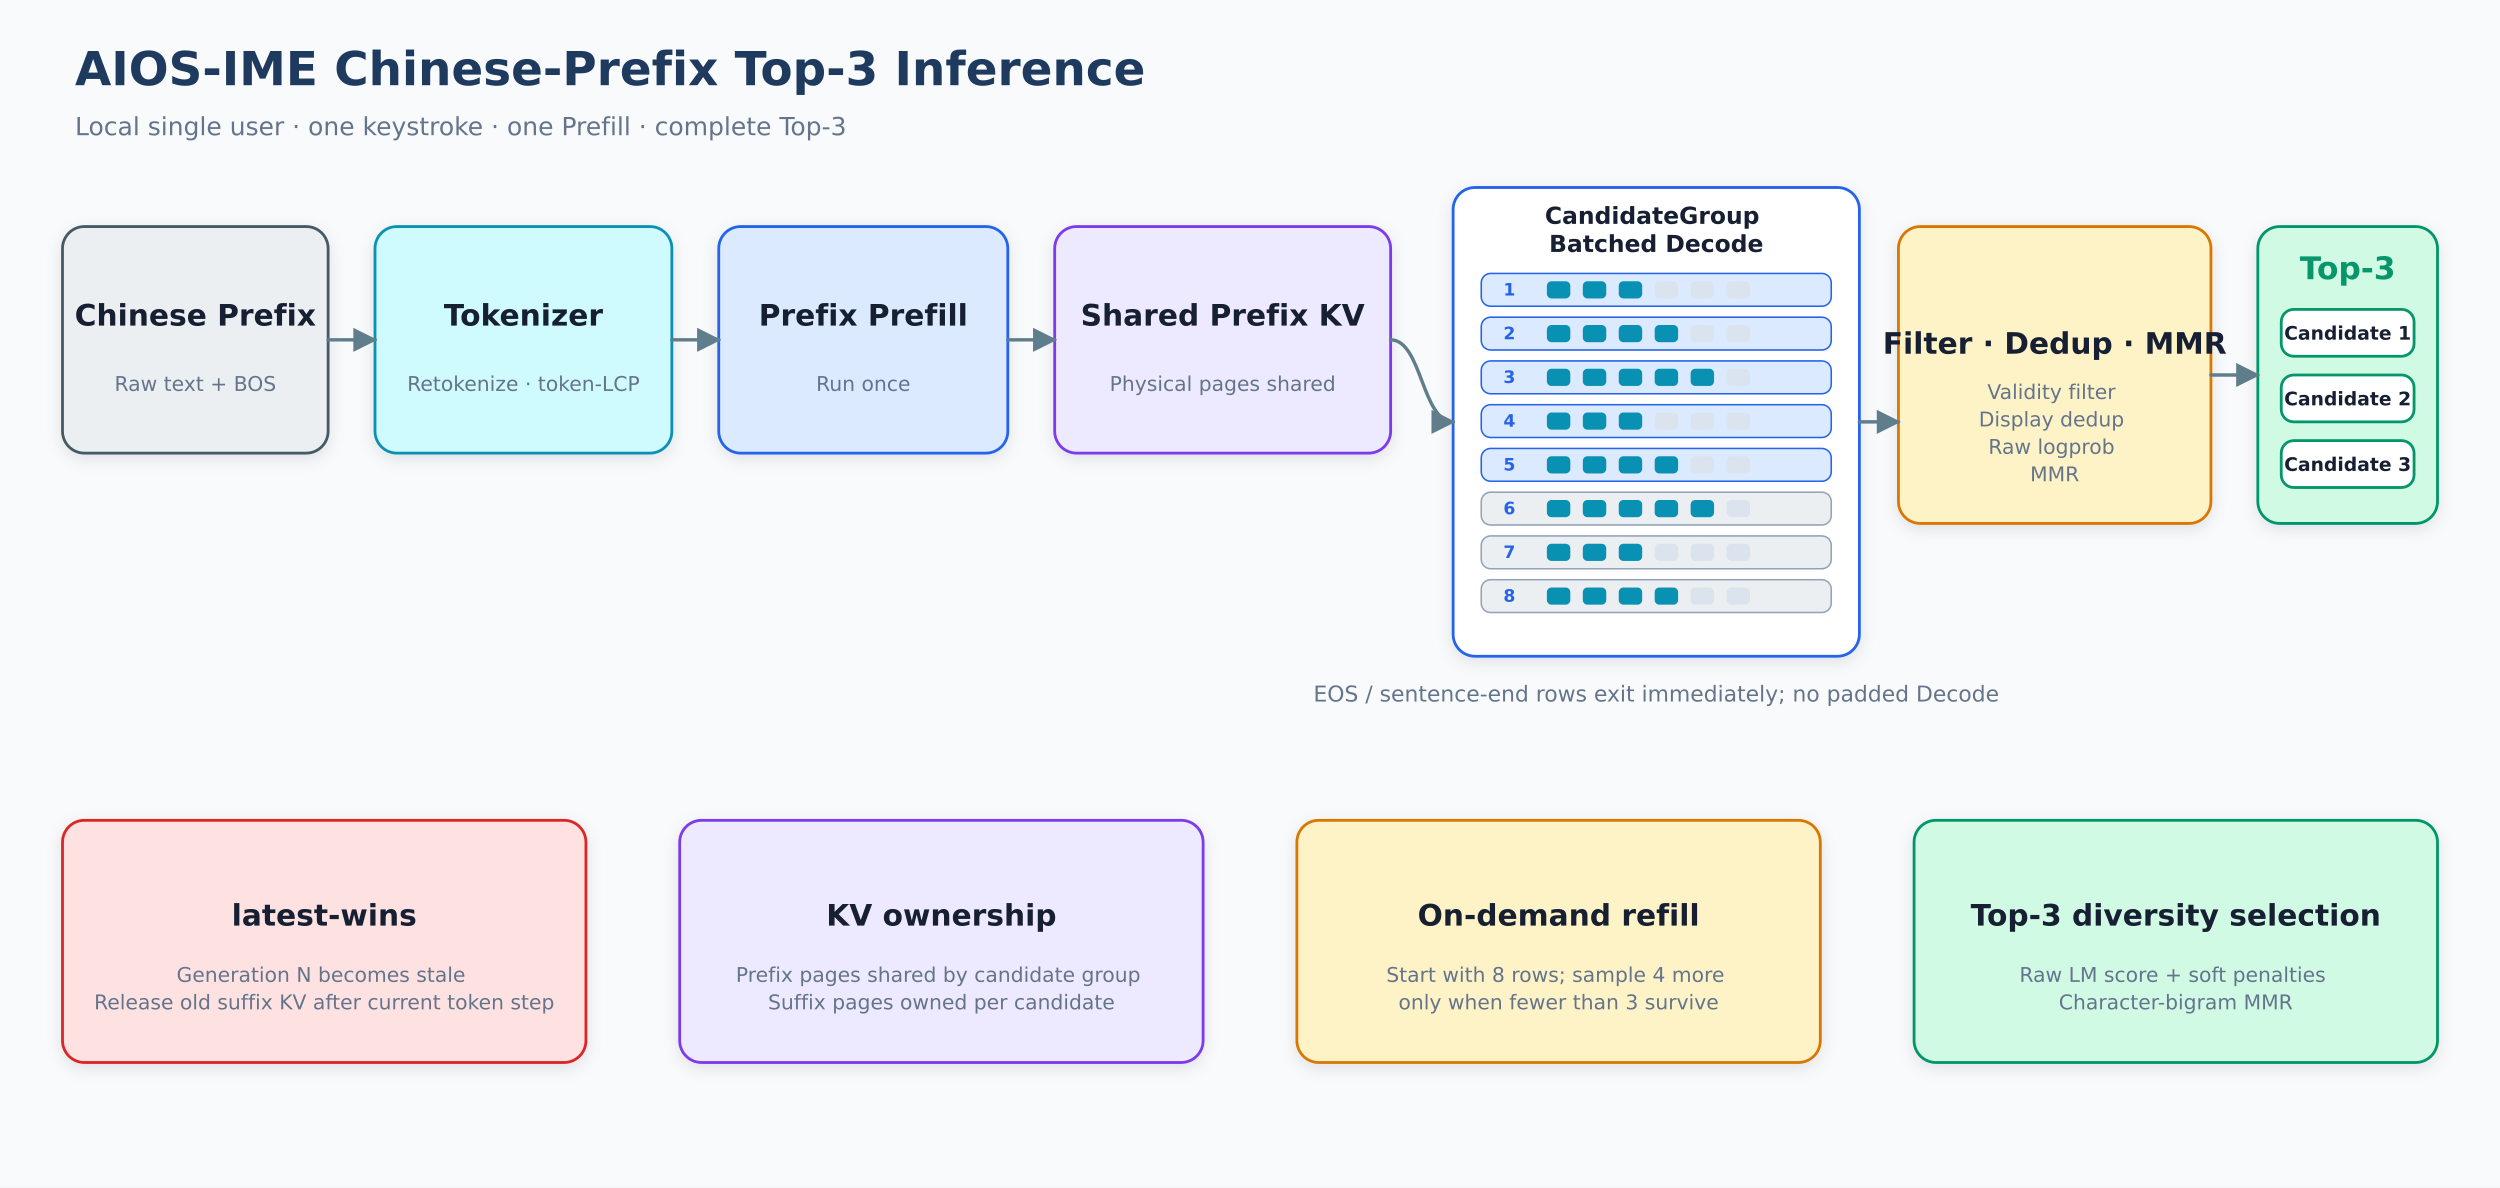
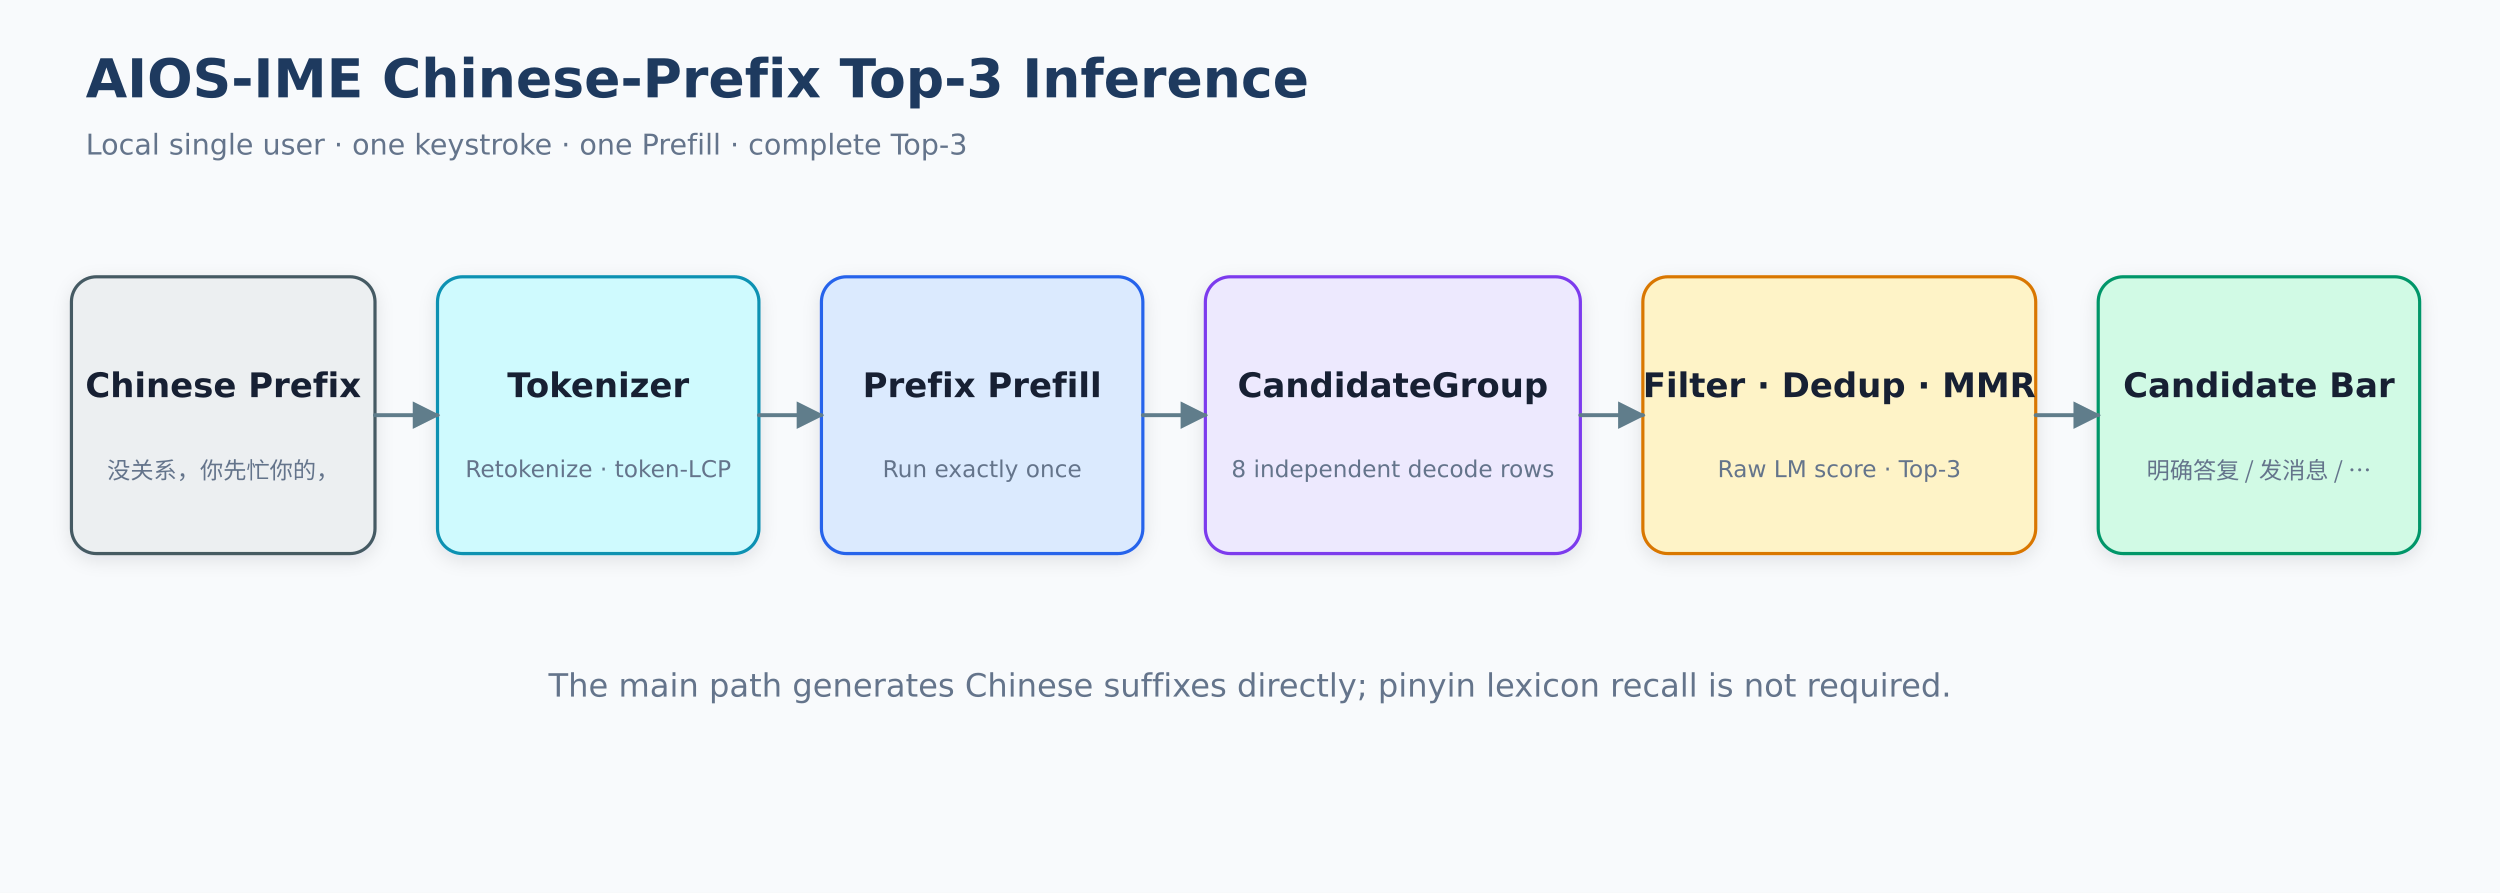
- <svg xmlns="http://www.w3.org/2000/svg" width="1600" height="760" viewBox="0 0 1600 760" role="img" aria-labelledby="title desc">
+ <svg xmlns="http://www.w3.org/2000/svg" width="1400" height="500" viewBox="0 0 1400 500" role="img" aria-labelledby="title desc">
  <defs>
    <marker id="arrow" viewBox="0 0 10 10" refX="9" refY="5" markerWidth="7" markerHeight="7" orient="auto-start-reverse">
      <path d="M 0 0 L 10 5 L 0 10 z" fill="#607d8b" />
    </marker>
    <filter id="shadow" x="-20%" y="-20%" width="140%" height="140%">
      <feDropShadow dx="0" dy="3" stdDeviation="5" flood-color="#0f172a" flood-opacity="0.10" />
    </filter>
  </defs>
  <rect width="100%" height="100%" fill="#f8fafc" />
  <text text-anchor="start" dominant-baseline="middle" font-family="'DejaVu Sans', Helvetica, Arial, sans-serif" font-size="30" font-weight="700" fill="#1e3a5f">
-     <tspan x="48" y="46.0">AIOS-IME Chinese-Prefix Top-3 Inference</tspan>
+     <tspan x="48" y="46.0" font-family="'DejaVu Sans', Helvetica, Arial, sans-serif">AIOS-IME Chinese-Prefix Top-3 Inference</tspan>
  </text>
  <text text-anchor="start" dominant-baseline="middle" font-family="'DejaVu Sans', Helvetica, Arial, sans-serif" font-size="16" font-weight="400" fill="#64748b">
-     <tspan x="48" y="82.0">Local single user · one keystroke · one Prefill · complete Top-3</tspan>
+     <tspan x="48" y="82.0" font-family="'DejaVu Sans', Helvetica, Arial, sans-serif">Local single user · one keystroke · one Prefill · complete Top-3</tspan>
  </text>
-   <rect x="40" y="145" width="170" height="145" rx="14" fill="#eceff1" stroke="#455a64" stroke-width="1.8" filter="url(#shadow)" />
+   <rect x="40" y="155" width="170" height="155" rx="14" fill="#eceff1" stroke="#455a64" stroke-width="1.8" filter="url(#shadow)" />
  <text text-anchor="middle" dominant-baseline="middle" font-family="'DejaVu Sans', Helvetica, Arial, sans-serif" font-size="19" font-weight="700" fill="#172033">
-     <tspan x="125.0" y="203.0">Chinese Prefix</tspan>
+     <tspan x="125.0" y="217.0" font-family="'DejaVu Sans', Helvetica, Arial, sans-serif">Chinese Prefix</tspan>
  </text>
  <text text-anchor="middle" dominant-baseline="middle" font-family="'DejaVu Sans', Helvetica, Arial, sans-serif" font-size="13" font-weight="400" fill="#64748b">
-     <tspan x="125.0" y="246.5">Raw text + BOS</tspan>
+     <tspan x="125.0" y="263.5" font-family="'Droid Sans Fallback', 'Noto Sans CJK SC', 'Microsoft YaHei', 'PingFang SC', sans-serif">没关系，你先忙你的，</tspan>
  </text>
-   <rect x="240" y="145" width="190" height="145" rx="14" fill="#cffafe" stroke="#0891b2" stroke-width="1.8" filter="url(#shadow)" />
+   <rect x="245" y="155" width="180" height="155" rx="14" fill="#cffafe" stroke="#0891b2" stroke-width="1.8" filter="url(#shadow)" />
  <text text-anchor="middle" dominant-baseline="middle" font-family="'DejaVu Sans', Helvetica, Arial, sans-serif" font-size="19" font-weight="700" fill="#172033">
-     <tspan x="335.0" y="203.0">Tokenizer</tspan>
+     <tspan x="335.0" y="217.0" font-family="'DejaVu Sans', Helvetica, Arial, sans-serif">Tokenizer</tspan>
  </text>
  <text text-anchor="middle" dominant-baseline="middle" font-family="'DejaVu Sans', Helvetica, Arial, sans-serif" font-size="13" font-weight="400" fill="#64748b">
-     <tspan x="335.0" y="246.5">Retokenize · token-LCP</tspan>
+     <tspan x="335.0" y="263.5" font-family="'DejaVu Sans', Helvetica, Arial, sans-serif">Retokenize · token-LCP</tspan>
  </text>
-   <rect x="460" y="145" width="185" height="145" rx="14" fill="#dbeafe" stroke="#2563eb" stroke-width="1.8" filter="url(#shadow)" />
+   <rect x="460" y="155" width="180" height="155" rx="14" fill="#dbeafe" stroke="#2563eb" stroke-width="1.8" filter="url(#shadow)" />
  <text text-anchor="middle" dominant-baseline="middle" font-family="'DejaVu Sans', Helvetica, Arial, sans-serif" font-size="19" font-weight="700" fill="#172033">
-     <tspan x="552.5" y="203.0">Prefix Prefill</tspan>
+     <tspan x="550.0" y="217.0" font-family="'DejaVu Sans', Helvetica, Arial, sans-serif">Prefix Prefill</tspan>
  </text>
  <text text-anchor="middle" dominant-baseline="middle" font-family="'DejaVu Sans', Helvetica, Arial, sans-serif" font-size="13" font-weight="400" fill="#64748b">
-     <tspan x="552.5" y="246.5">Run once</tspan>
+     <tspan x="550.0" y="263.5" font-family="'DejaVu Sans', Helvetica, Arial, sans-serif">Run exactly once</tspan>
  </text>
-   <rect x="675" y="145" width="215" height="145" rx="14" fill="#ede9fe" stroke="#7c3aed" stroke-width="1.8" filter="url(#shadow)" />
+   <rect x="675" y="155" width="210" height="155" rx="14" fill="#ede9fe" stroke="#7c3aed" stroke-width="1.8" filter="url(#shadow)" />
  <text text-anchor="middle" dominant-baseline="middle" font-family="'DejaVu Sans', Helvetica, Arial, sans-serif" font-size="19" font-weight="700" fill="#172033">
-     <tspan x="782.5" y="203.0">Shared Prefix KV</tspan>
+     <tspan x="780.0" y="217.0" font-family="'DejaVu Sans', Helvetica, Arial, sans-serif">CandidateGroup</tspan>
  </text>
  <text text-anchor="middle" dominant-baseline="middle" font-family="'DejaVu Sans', Helvetica, Arial, sans-serif" font-size="13" font-weight="400" fill="#64748b">
-     <tspan x="782.5" y="246.5">Physical pages shared</tspan>
+     <tspan x="780.0" y="263.5" font-family="'DejaVu Sans', Helvetica, Arial, sans-serif">8 independent decode rows</tspan>
  </text>
-   <line x1="210" y1="217.5" x2="240" y2="217.5" stroke="#607d8b" stroke-width="2.2" stroke-linecap="round" marker-end="url(#arrow)" />
-   <line x1="430" y1="217.5" x2="460" y2="217.5" stroke="#607d8b" stroke-width="2.2" stroke-linecap="round" marker-end="url(#arrow)" />
-   <line x1="645" y1="217.5" x2="675" y2="217.5" stroke="#607d8b" stroke-width="2.2" stroke-linecap="round" marker-end="url(#arrow)" />
-   <rect x="930" y="120" width="260" height="300" rx="14" fill="#ffffff" stroke="#2563eb" stroke-width="1.8" filter="url(#shadow)" />
-   <text text-anchor="middle" dominant-baseline="middle" font-family="'DejaVu Sans', Helvetica, Arial, sans-serif" font-size="15" font-weight="700" fill="#172033">
-     <tspan x="1060.0" y="139.0">CandidateGroup</tspan>
-     <tspan x="1060.0" y="157.0">Batched Decode</tspan>
-   </text>
-   <rect x="948" y="175" width="224" height="21" rx="6" fill="#dbeafe" stroke="#2563eb" stroke-width="1.0" />
-   <text text-anchor="middle" dominant-baseline="middle" font-family="'DejaVu Sans', Helvetica, Arial, sans-serif" font-size="11" font-weight="700" fill="#2563eb">
-     <tspan x="966" y="186.0">1</tspan>
-   </text>
-   <rect x="990" y="180" width="15" height="11" rx="3" fill="#0891b2" stroke="none" stroke-width="0" />
-   <rect x="1013" y="180" width="15" height="11" rx="3" fill="#0891b2" stroke="none" stroke-width="0" />
-   <rect x="1036" y="180" width="15" height="11" rx="3" fill="#0891b2" stroke="none" stroke-width="0" />
-   <rect x="1059" y="180" width="15" height="11" rx="3" fill="#dbe4ee" stroke="none" stroke-width="0" />
-   <rect x="1082" y="180" width="15" height="11" rx="3" fill="#dbe4ee" stroke="none" stroke-width="0" />
-   <rect x="1105" y="180" width="15" height="11" rx="3" fill="#dbe4ee" stroke="none" stroke-width="0" />
-   <rect x="948" y="203" width="224" height="21" rx="6" fill="#dbeafe" stroke="#2563eb" stroke-width="1.0" />
-   <text text-anchor="middle" dominant-baseline="middle" font-family="'DejaVu Sans', Helvetica, Arial, sans-serif" font-size="11" font-weight="700" fill="#2563eb">
-     <tspan x="966" y="214.0">2</tspan>
-   </text>
-   <rect x="990" y="208" width="15" height="11" rx="3" fill="#0891b2" stroke="none" stroke-width="0" />
-   <rect x="1013" y="208" width="15" height="11" rx="3" fill="#0891b2" stroke="none" stroke-width="0" />
-   <rect x="1036" y="208" width="15" height="11" rx="3" fill="#0891b2" stroke="none" stroke-width="0" />
-   <rect x="1059" y="208" width="15" height="11" rx="3" fill="#0891b2" stroke="none" stroke-width="0" />
-   <rect x="1082" y="208" width="15" height="11" rx="3" fill="#dbe4ee" stroke="none" stroke-width="0" />
-   <rect x="1105" y="208" width="15" height="11" rx="3" fill="#dbe4ee" stroke="none" stroke-width="0" />
-   <rect x="948" y="231" width="224" height="21" rx="6" fill="#dbeafe" stroke="#2563eb" stroke-width="1.0" />
-   <text text-anchor="middle" dominant-baseline="middle" font-family="'DejaVu Sans', Helvetica, Arial, sans-serif" font-size="11" font-weight="700" fill="#2563eb">
-     <tspan x="966" y="242.0">3</tspan>
-   </text>
-   <rect x="990" y="236" width="15" height="11" rx="3" fill="#0891b2" stroke="none" stroke-width="0" />
-   <rect x="1013" y="236" width="15" height="11" rx="3" fill="#0891b2" stroke="none" stroke-width="0" />
-   <rect x="1036" y="236" width="15" height="11" rx="3" fill="#0891b2" stroke="none" stroke-width="0" />
-   <rect x="1059" y="236" width="15" height="11" rx="3" fill="#0891b2" stroke="none" stroke-width="0" />
-   <rect x="1082" y="236" width="15" height="11" rx="3" fill="#0891b2" stroke="none" stroke-width="0" />
-   <rect x="1105" y="236" width="15" height="11" rx="3" fill="#dbe4ee" stroke="none" stroke-width="0" />
-   <rect x="948" y="259" width="224" height="21" rx="6" fill="#dbeafe" stroke="#2563eb" stroke-width="1.0" />
-   <text text-anchor="middle" dominant-baseline="middle" font-family="'DejaVu Sans', Helvetica, Arial, sans-serif" font-size="11" font-weight="700" fill="#2563eb">
-     <tspan x="966" y="270.0">4</tspan>
-   </text>
-   <rect x="990" y="264" width="15" height="11" rx="3" fill="#0891b2" stroke="none" stroke-width="0" />
-   <rect x="1013" y="264" width="15" height="11" rx="3" fill="#0891b2" stroke="none" stroke-width="0" />
-   <rect x="1036" y="264" width="15" height="11" rx="3" fill="#0891b2" stroke="none" stroke-width="0" />
-   <rect x="1059" y="264" width="15" height="11" rx="3" fill="#dbe4ee" stroke="none" stroke-width="0" />
-   <rect x="1082" y="264" width="15" height="11" rx="3" fill="#dbe4ee" stroke="none" stroke-width="0" />
-   <rect x="1105" y="264" width="15" height="11" rx="3" fill="#dbe4ee" stroke="none" stroke-width="0" />
-   <rect x="948" y="287" width="224" height="21" rx="6" fill="#dbeafe" stroke="#2563eb" stroke-width="1.0" />
-   <text text-anchor="middle" dominant-baseline="middle" font-family="'DejaVu Sans', Helvetica, Arial, sans-serif" font-size="11" font-weight="700" fill="#2563eb">
-     <tspan x="966" y="298.0">5</tspan>
-   </text>
-   <rect x="990" y="292" width="15" height="11" rx="3" fill="#0891b2" stroke="none" stroke-width="0" />
-   <rect x="1013" y="292" width="15" height="11" rx="3" fill="#0891b2" stroke="none" stroke-width="0" />
-   <rect x="1036" y="292" width="15" height="11" rx="3" fill="#0891b2" stroke="none" stroke-width="0" />
-   <rect x="1059" y="292" width="15" height="11" rx="3" fill="#0891b2" stroke="none" stroke-width="0" />
-   <rect x="1082" y="292" width="15" height="11" rx="3" fill="#dbe4ee" stroke="none" stroke-width="0" />
-   <rect x="1105" y="292" width="15" height="11" rx="3" fill="#dbe4ee" stroke="none" stroke-width="0" />
-   <rect x="948" y="315" width="224" height="21" rx="6" fill="#eceff1" stroke="#94a3b8" stroke-width="1.0" />
-   <text text-anchor="middle" dominant-baseline="middle" font-family="'DejaVu Sans', Helvetica, Arial, sans-serif" font-size="11" font-weight="700" fill="#2563eb">
-     <tspan x="966" y="326.0">6</tspan>
-   </text>
-   <rect x="990" y="320" width="15" height="11" rx="3" fill="#0891b2" stroke="none" stroke-width="0" />
-   <rect x="1013" y="320" width="15" height="11" rx="3" fill="#0891b2" stroke="none" stroke-width="0" />
-   <rect x="1036" y="320" width="15" height="11" rx="3" fill="#0891b2" stroke="none" stroke-width="0" />
-   <rect x="1059" y="320" width="15" height="11" rx="3" fill="#0891b2" stroke="none" stroke-width="0" />
-   <rect x="1082" y="320" width="15" height="11" rx="3" fill="#0891b2" stroke="none" stroke-width="0" />
-   <rect x="1105" y="320" width="15" height="11" rx="3" fill="#dbe4ee" stroke="none" stroke-width="0" />
-   <rect x="948" y="343" width="224" height="21" rx="6" fill="#eceff1" stroke="#94a3b8" stroke-width="1.0" />
-   <text text-anchor="middle" dominant-baseline="middle" font-family="'DejaVu Sans', Helvetica, Arial, sans-serif" font-size="11" font-weight="700" fill="#2563eb">
-     <tspan x="966" y="354.0">7</tspan>
-   </text>
-   <rect x="990" y="348" width="15" height="11" rx="3" fill="#0891b2" stroke="none" stroke-width="0" />
-   <rect x="1013" y="348" width="15" height="11" rx="3" fill="#0891b2" stroke="none" stroke-width="0" />
-   <rect x="1036" y="348" width="15" height="11" rx="3" fill="#0891b2" stroke="none" stroke-width="0" />
-   <rect x="1059" y="348" width="15" height="11" rx="3" fill="#dbe4ee" stroke="none" stroke-width="0" />
-   <rect x="1082" y="348" width="15" height="11" rx="3" fill="#dbe4ee" stroke="none" stroke-width="0" />
-   <rect x="1105" y="348" width="15" height="11" rx="3" fill="#dbe4ee" stroke="none" stroke-width="0" />
-   <rect x="948" y="371" width="224" height="21" rx="6" fill="#eceff1" stroke="#94a3b8" stroke-width="1.0" />
-   <text text-anchor="middle" dominant-baseline="middle" font-family="'DejaVu Sans', Helvetica, Arial, sans-serif" font-size="11" font-weight="700" fill="#2563eb">
-     <tspan x="966" y="382.0">8</tspan>
-   </text>
-   <rect x="990" y="376" width="15" height="11" rx="3" fill="#0891b2" stroke="none" stroke-width="0" />
-   <rect x="1013" y="376" width="15" height="11" rx="3" fill="#0891b2" stroke="none" stroke-width="0" />
-   <rect x="1036" y="376" width="15" height="11" rx="3" fill="#0891b2" stroke="none" stroke-width="0" />
-   <rect x="1059" y="376" width="15" height="11" rx="3" fill="#0891b2" stroke="none" stroke-width="0" />
-   <rect x="1082" y="376" width="15" height="11" rx="3" fill="#dbe4ee" stroke="none" stroke-width="0" />
-   <rect x="1105" y="376" width="15" height="11" rx="3" fill="#dbe4ee" stroke="none" stroke-width="0" />
-   <path d="M 890 217.5 C 910 217.5, 910 270, 930 270" fill="none" stroke="#607d8b" stroke-width="2.2" stroke-linecap="round" stroke-linejoin="round" marker-end="url(#arrow)" />
-   <rect x="1215" y="145" width="200" height="190" rx="14" fill="#fef3c7" stroke="#d97706" stroke-width="1.8" filter="url(#shadow)" />
+   <rect x="920" y="155" width="220" height="155" rx="14" fill="#fef3c7" stroke="#d97706" stroke-width="1.8" filter="url(#shadow)" />
  <text text-anchor="middle" dominant-baseline="middle" font-family="'DejaVu Sans', Helvetica, Arial, sans-serif" font-size="19" font-weight="700" fill="#172033">
-     <tspan x="1315.0" y="221.0">Filter · Dedup · MMR</tspan>
+     <tspan x="1030.0" y="217.0" font-family="'DejaVu Sans', Helvetica, Arial, sans-serif">Filter · Dedup · MMR</tspan>
  </text>
  <text text-anchor="middle" dominant-baseline="middle" font-family="'DejaVu Sans', Helvetica, Arial, sans-serif" font-size="13" font-weight="400" fill="#64748b">
-     <tspan x="1315.0" y="251.675">Validity filter</tspan>
-     <tspan x="1315.0" y="269.225">Display dedup</tspan>
-     <tspan x="1315.0" y="286.775">Raw logprob</tspan>
-     <tspan x="1315.0" y="304.325">MMR</tspan>
+     <tspan x="1030.0" y="263.5" font-family="'DejaVu Sans', Helvetica, Arial, sans-serif">Raw LM score · Top-3</tspan>
  </text>
-   <line x1="1190" y1="270" x2="1215" y2="270" stroke="#607d8b" stroke-width="2.2" stroke-linecap="round" marker-end="url(#arrow)" />
-   <rect x="1445" y="145" width="115" height="190" rx="14" fill="#d1fae5" stroke="#059669" stroke-width="1.8" filter="url(#shadow)" />
-   <text text-anchor="middle" dominant-baseline="middle" font-family="'DejaVu Sans', Helvetica, Arial, sans-serif" font-size="20" font-weight="700" fill="#059669">
-     <tspan x="1502.5" y="173.0">Top-3</tspan>
-   </text>
-   <rect x="1460" y="198" width="85" height="30" rx="8" fill="#ffffff" stroke="#059669" stroke-width="1.8" />
-   <text text-anchor="middle" dominant-baseline="middle" font-family="'DejaVu Sans', Helvetica, Arial, sans-serif" font-size="12" font-weight="600" fill="#172033">
-     <tspan x="1502.5" y="214.0">Candidate 1</tspan>
-   </text>
-   <rect x="1460" y="240" width="85" height="30" rx="8" fill="#ffffff" stroke="#059669" stroke-width="1.8" />
-   <text text-anchor="middle" dominant-baseline="middle" font-family="'DejaVu Sans', Helvetica, Arial, sans-serif" font-size="12" font-weight="600" fill="#172033">
-     <tspan x="1502.5" y="256.0">Candidate 2</tspan>
-   </text>
-   <rect x="1460" y="282" width="85" height="30" rx="8" fill="#ffffff" stroke="#059669" stroke-width="1.8" />
-   <text text-anchor="middle" dominant-baseline="middle" font-family="'DejaVu Sans', Helvetica, Arial, sans-serif" font-size="12" font-weight="600" fill="#172033">
-     <tspan x="1502.5" y="298.0">Candidate 3</tspan>
-   </text>
-   <line x1="1415" y1="240" x2="1445" y2="240" stroke="#607d8b" stroke-width="2.2" stroke-linecap="round" marker-end="url(#arrow)" />
-   <text text-anchor="middle" dominant-baseline="middle" font-family="'DejaVu Sans', Helvetica, Arial, sans-serif" font-size="14" font-weight="500" fill="#64748b">
-     <tspan x="1060" y="445.0">EOS / sentence-end rows exit immediately; no padded Decode</tspan>
-   </text>
-   <rect x="40" y="525" width="335" height="155" rx="14" fill="#fee2e2" stroke="#dc2626" stroke-width="1.8" filter="url(#shadow)" />
+   <rect x="1175" y="155" width="180" height="155" rx="14" fill="#d1fae5" stroke="#059669" stroke-width="1.8" filter="url(#shadow)" />
  <text text-anchor="middle" dominant-baseline="middle" font-family="'DejaVu Sans', Helvetica, Arial, sans-serif" font-size="19" font-weight="700" fill="#172033">
-     <tspan x="207.5" y="587.0">latest-wins</tspan>
+     <tspan x="1265.0" y="217.0" font-family="'DejaVu Sans', Helvetica, Arial, sans-serif">Candidate Bar</tspan>
  </text>
  <text text-anchor="middle" dominant-baseline="middle" font-family="'DejaVu Sans', Helvetica, Arial, sans-serif" font-size="13" font-weight="400" fill="#64748b">
-     <tspan x="207.5" y="624.725">Generation N becomes stale</tspan>
-     <tspan x="207.5" y="642.275">Release old suffix KV after current token step</tspan>
+     <tspan x="1265.0" y="263.5" font-family="'Droid Sans Fallback', 'Noto Sans CJK SC', 'Microsoft YaHei', 'PingFang SC', sans-serif">明确答复 / 发消息 / …</tspan>
  </text>
-   <rect x="435" y="525" width="335" height="155" rx="14" fill="#ede9fe" stroke="#7c3aed" stroke-width="1.8" filter="url(#shadow)" />
-   <text text-anchor="middle" dominant-baseline="middle" font-family="'DejaVu Sans', Helvetica, Arial, sans-serif" font-size="19" font-weight="700" fill="#172033">
-     <tspan x="602.5" y="587.0">KV ownership</tspan>
-   </text>
-   <text text-anchor="middle" dominant-baseline="middle" font-family="'DejaVu Sans', Helvetica, Arial, sans-serif" font-size="13" font-weight="400" fill="#64748b">
-     <tspan x="602.5" y="624.725">Prefix pages shared by candidate group</tspan>
-     <tspan x="602.5" y="642.275">Suffix pages owned per candidate</tspan>
-   </text>
-   <rect x="830" y="525" width="335" height="155" rx="14" fill="#fef3c7" stroke="#d97706" stroke-width="1.8" filter="url(#shadow)" />
-   <text text-anchor="middle" dominant-baseline="middle" font-family="'DejaVu Sans', Helvetica, Arial, sans-serif" font-size="19" font-weight="700" fill="#172033">
-     <tspan x="997.5" y="587.0">On-demand refill</tspan>
-   </text>
-   <text text-anchor="middle" dominant-baseline="middle" font-family="'DejaVu Sans', Helvetica, Arial, sans-serif" font-size="13" font-weight="400" fill="#64748b">
-     <tspan x="997.5" y="624.725">Start with 8 rows; sample 4 more</tspan>
-     <tspan x="997.5" y="642.275">only when fewer than 3 survive</tspan>
-   </text>
-   <rect x="1225" y="525" width="335" height="155" rx="14" fill="#d1fae5" stroke="#059669" stroke-width="1.8" filter="url(#shadow)" />
-   <text text-anchor="middle" dominant-baseline="middle" font-family="'DejaVu Sans', Helvetica, Arial, sans-serif" font-size="19" font-weight="700" fill="#172033">
-     <tspan x="1392.5" y="587.0">Top-3 diversity selection</tspan>
-   </text>
-   <text text-anchor="middle" dominant-baseline="middle" font-family="'DejaVu Sans', Helvetica, Arial, sans-serif" font-size="13" font-weight="400" fill="#64748b">
-     <tspan x="1392.5" y="624.725">Raw LM score + soft penalties</tspan>
-     <tspan x="1392.5" y="642.275">Character-bigram MMR</tspan>
+   <line x1="210" y1="232.5" x2="245" y2="232.5" stroke="#607d8b" stroke-width="2.2" stroke-linecap="round" marker-end="url(#arrow)" />
+   <line x1="425" y1="232.5" x2="460" y2="232.5" stroke="#607d8b" stroke-width="2.2" stroke-linecap="round" marker-end="url(#arrow)" />
+   <line x1="640" y1="232.5" x2="675" y2="232.5" stroke="#607d8b" stroke-width="2.2" stroke-linecap="round" marker-end="url(#arrow)" />
+   <line x1="885" y1="232.5" x2="920" y2="232.5" stroke="#607d8b" stroke-width="2.2" stroke-linecap="round" marker-end="url(#arrow)" />
+   <line x1="1140" y1="232.5" x2="1175" y2="232.5" stroke="#607d8b" stroke-width="2.2" stroke-linecap="round" marker-end="url(#arrow)" />
+   <text text-anchor="middle" dominant-baseline="middle" font-family="'DejaVu Sans', Helvetica, Arial, sans-serif" font-size="18" font-weight="500" fill="#64748b">
+     <tspan x="700" y="385.0" font-family="'DejaVu Sans', Helvetica, Arial, sans-serif">The main path generates Chinese suffixes directly; pinyin lexicon recall is not required.</tspan>
  </text>
</svg>
